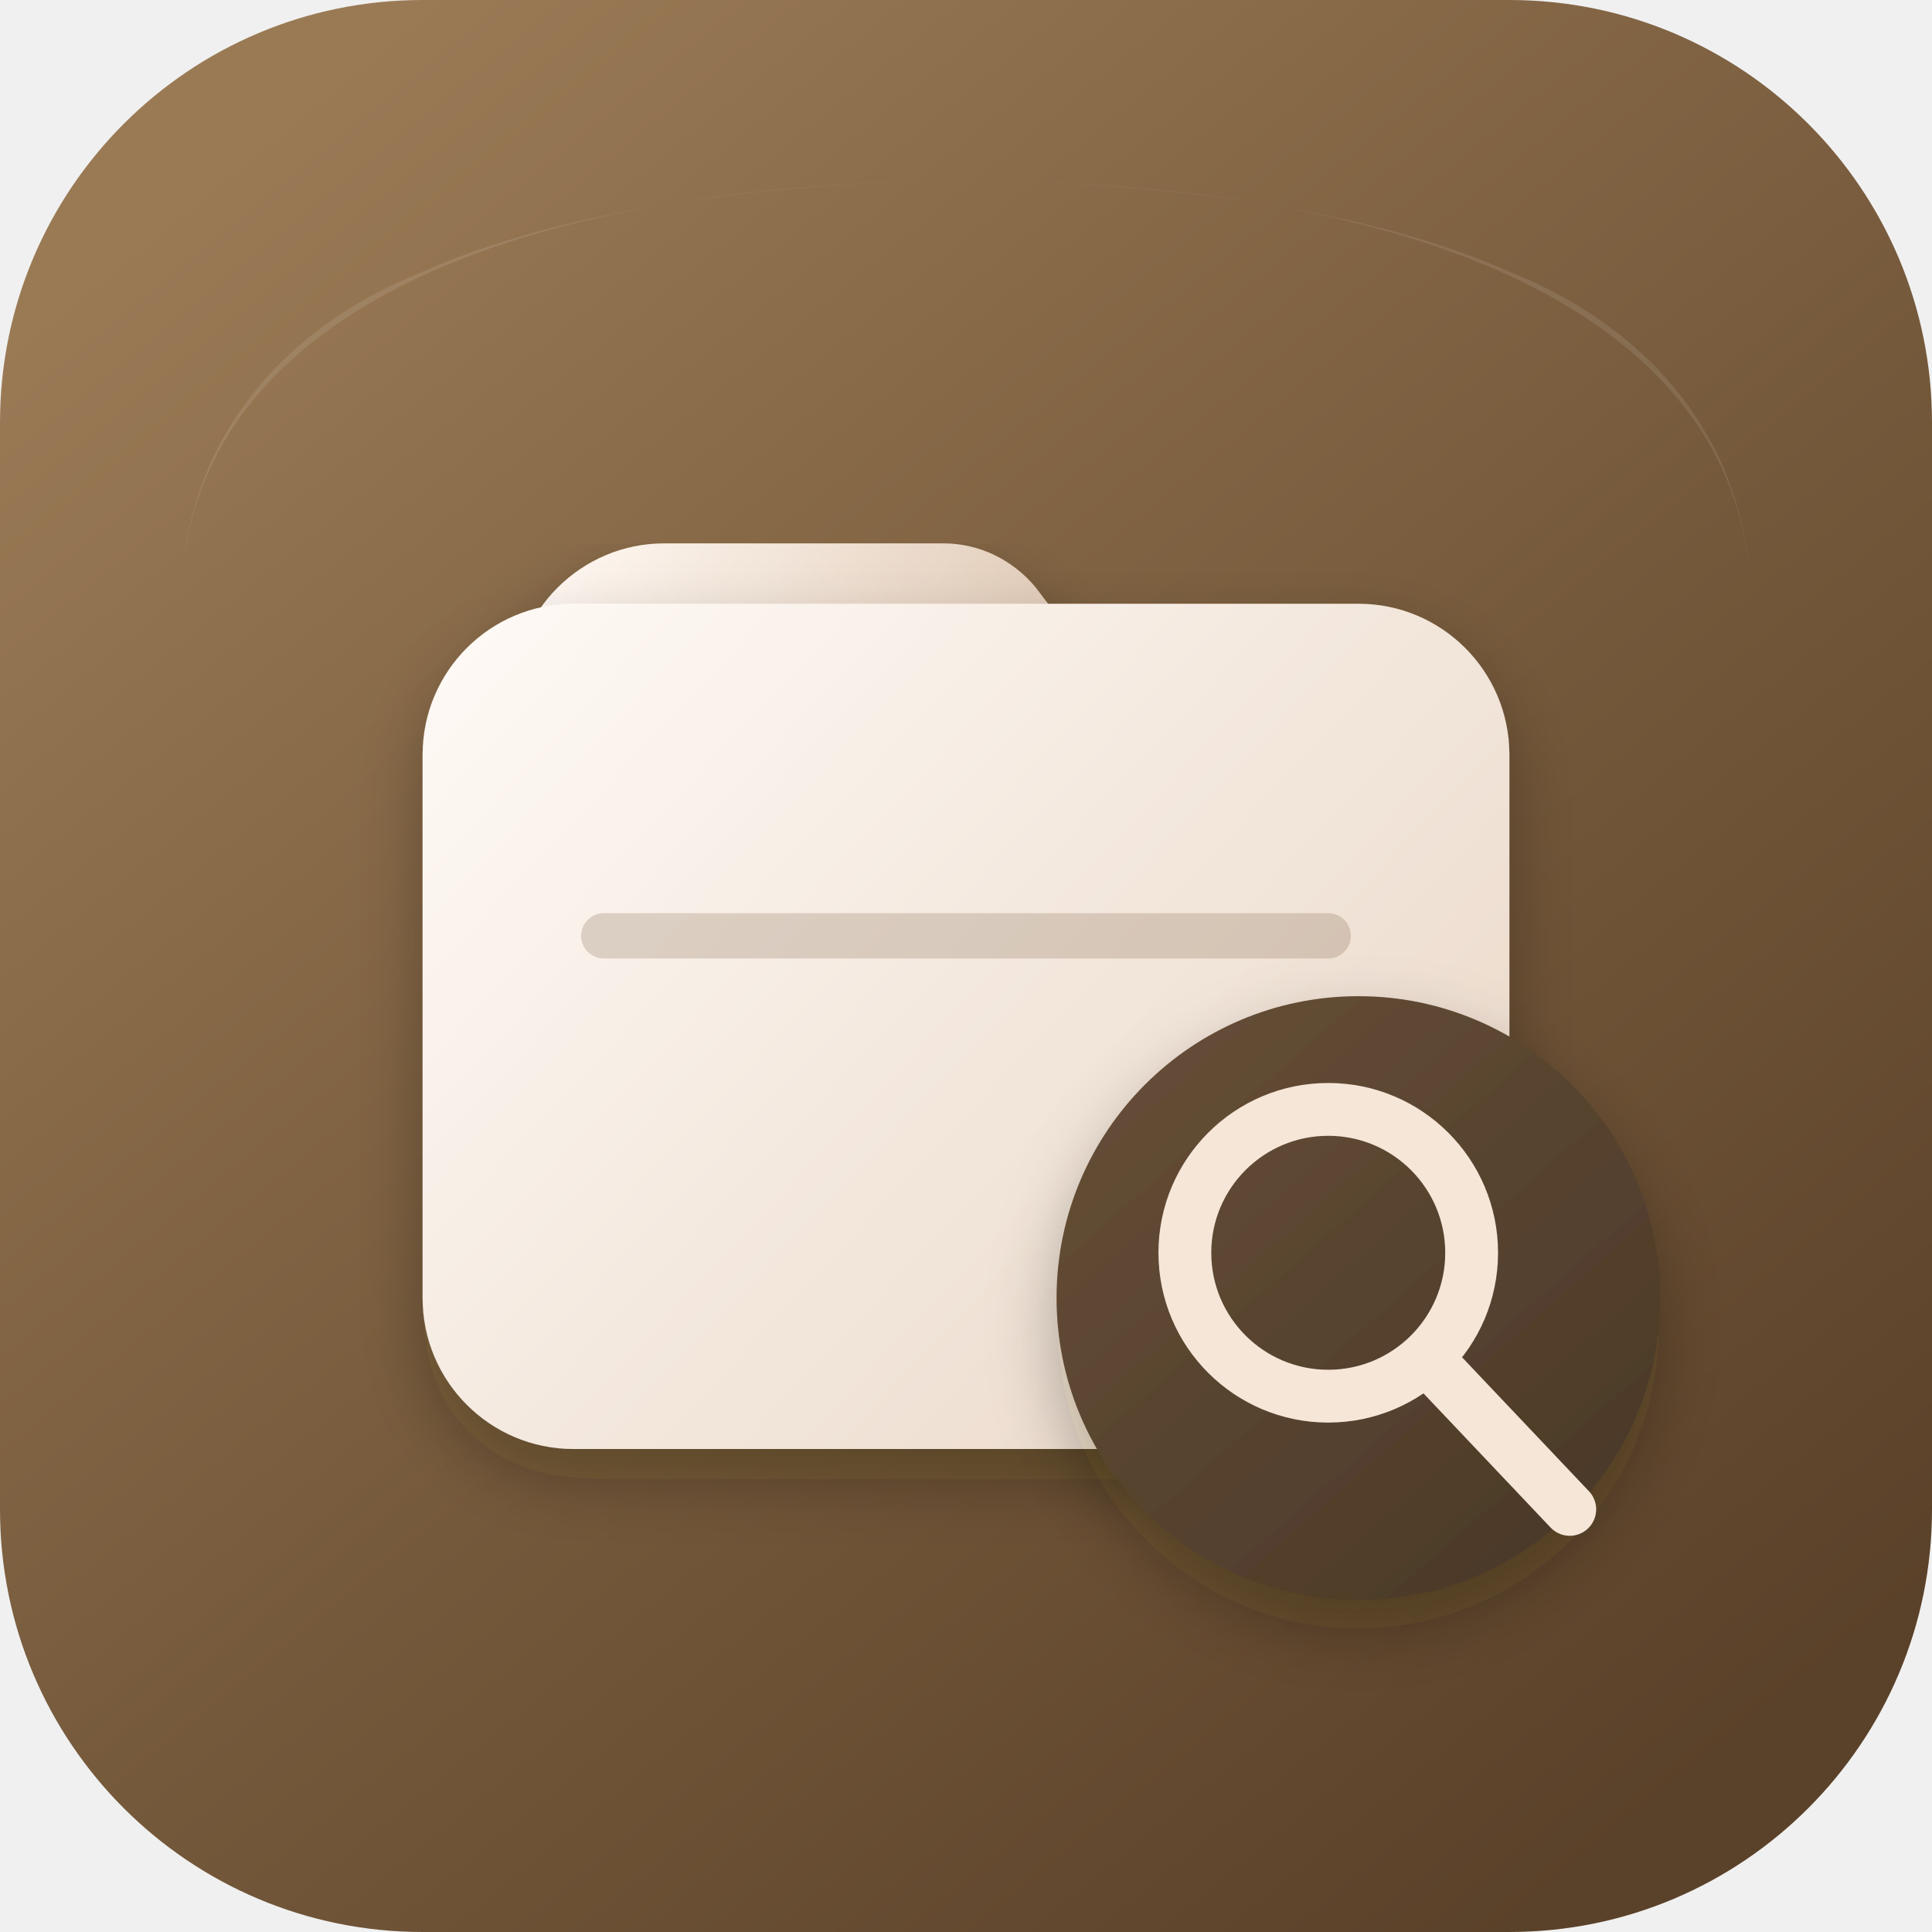
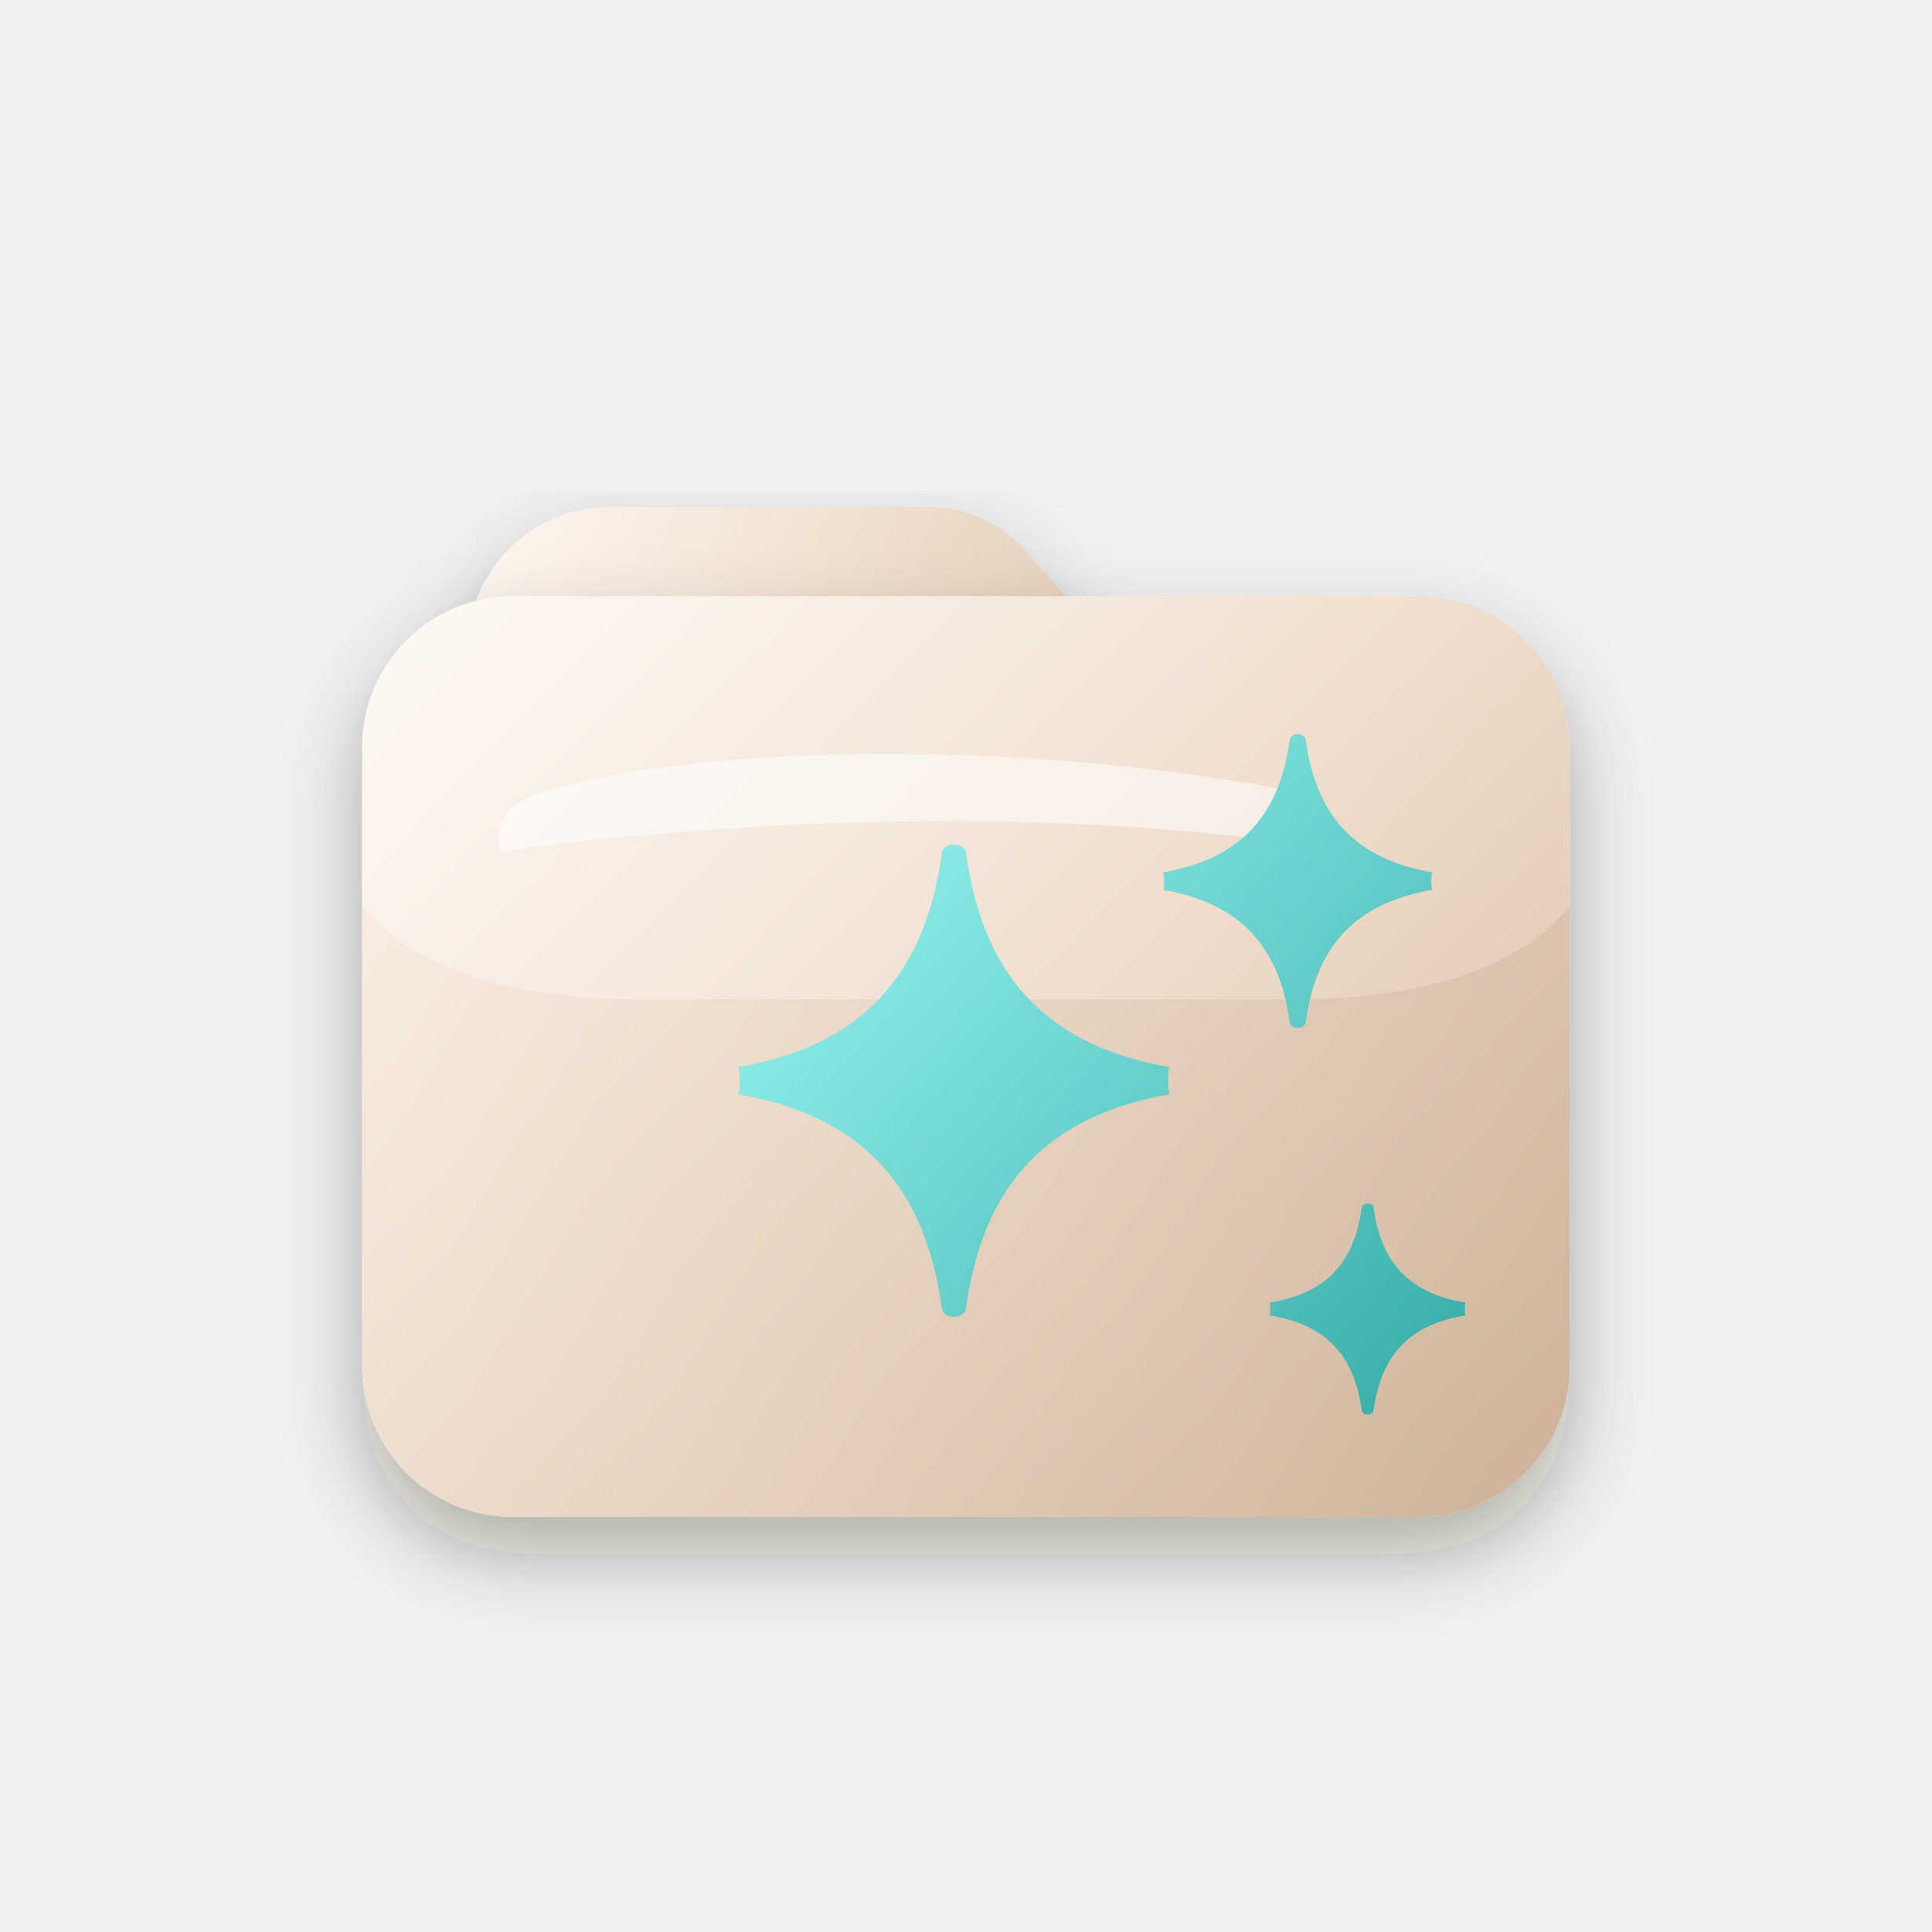
<svg xmlns="http://www.w3.org/2000/svg" viewBox="0 0 128 128" fill="none">
  <defs>
-     <linearGradient id="bg" x1="18" y1="8" x2="110" y2="120" gradientUnits="userSpaceOnUse">
-       <stop stop-color="#9A7A55" />
-       <stop offset="0.55" stop-color="#75593B" />
-       <stop offset="1" stop-color="#5A4129" />
+     <linearGradient id="folder" x1="26" y1="34" x2="102" y2="108" gradientUnits="userSpaceOnUse">
+       <stop stop-color="#FFFBF7" />
+       <stop offset="0.5" stop-color="#F0DFD0" />
+       <stop offset="1" stop-color="#D4B89E" />
    </linearGradient>
-     <linearGradient id="folder" x1="30" y1="36" x2="98" y2="100" gradientUnits="userSpaceOnUse">
-       <stop stop-color="#FFFBF7" />
-       <stop offset="1" stop-color="#E8D5C4" />
+     <linearGradient id="tab" x1="32" y1="28" x2="78" y2="48" gradientUnits="userSpaceOnUse">
+       <stop stop-color="#FFF8F2" />
+       <stop offset="1" stop-color="#E0C8B0" />
    </linearGradient>
-     <linearGradient id="tab" x1="40" y1="30" x2="72" y2="48" gradientUnits="userSpaceOnUse">
-       <stop stop-color="#FFF8F2" />
-       <stop offset="1" stop-color="#DCC4AE" />
+     <linearGradient id="front" x1="26" y1="58" x2="102" y2="104" gradientUnits="userSpaceOnUse">
+       <stop stop-color="#F5E6D8" />
+       <stop offset="1" stop-color="#C4A88E" />
    </linearGradient>
-     <linearGradient id="lens" x1="78" y1="70" x2="108" y2="104" gradientUnits="userSpaceOnUse">
-       <stop stop-color="#5A4129" />
-       <stop offset="1" stop-color="#3D2B1A" />
+     <linearGradient id="star" x1="48" y1="56" x2="96" y2="100" gradientUnits="userSpaceOnUse">
+       <stop stop-color="#9AF5F1" />
+       <stop offset="1" stop-color="#2FA8A3" />
    </linearGradient>
-     <filter id="soft" x="-20%" y="-20%" width="140%" height="140%" color-interpolation-filters="sRGB">
-       <feDropShadow dx="0" dy="2" stdDeviation="2.2" flood-color="#2A1A0C" flood-opacity="0.28" />
+     <filter id="soft" x="-30%" y="-30%" width="160%" height="160%" color-interpolation-filters="sRGB">
+       <feDropShadow dx="0" dy="2.5" stdDeviation="2.5" flood-color="#2A1A0C" flood-opacity="0.30" />
    </filter>
  </defs>
-   <rect width="128" height="128" rx="28" fill="url(#bg)" />
-   <path d="M28 18c18-8 54-8 72 0 10 4 16 12 16 22 0-18-20-28-52-28S12 22 12 40c0-10 6-18 16-22z" fill="#ffffff" opacity="0.10" />
-   <path filter="url(#soft)" d="M34 46c0-5.5 4.5-10 10-10h18.5c2.4 0 4.6 1.1 6.1 2.9L74 46H34z" fill="url(#tab)" />
-   <path filter="url(#soft)" d="M28 50c0-5.523 4.477-10 10-10h52c5.523 0 10 4.477 10 10v36c0 5.523-4.477 10-10 10H38c-5.523 0-10-4.477-10-10V50z" fill="url(#folder)" />
-   <path d="M40 62h48" stroke="#75593B" stroke-opacity="0.22" stroke-width="3" stroke-linecap="round" />
-   <circle cx="90" cy="86" r="20" fill="url(#lens)" filter="url(#soft)" />
-   <circle cx="90" cy="86" r="20" fill="#ffffff" opacity="0.06" />
-   <circle cx="88" cy="83" r="9.5" stroke="#F5E6D8" stroke-width="3.5" fill="none" />
-   <path d="M95 90.5L104 100" stroke="#F5E6D8" stroke-width="3.5" stroke-linecap="round" />
+   <path filter="url(#soft)" d="M31 43c0-5.2 4.2-9.4 9.4-9.4h21.2c2.5 0 4.9 1.1 6.5 3.1L76 45.5H31z" fill="url(#tab)" />
+   <path filter="url(#soft)" d="M24 49.5c0-5.523 4.477-10 10-10h60c5.523 0 10 4.477 10 10v41c0 5.523-4.477 10-10 10H34c-5.523 0-10-4.477-10-10v-41z" fill="url(#folder)" />
+   <path d="M24 60c3 3.8 9.2 6.2 18 6.2h44c8.8 0 15-2.4 18-6.2v30.5c0 5.523-4.477 10-10 10H34c-5.523 0-10-4.477-10-10V60z" fill="url(#front)" opacity="0.5" />
+   <path d="M36 52.5c10-3.2 32-3.6 50 0 1.6 0.3 2.7 1.7 2.7 3.3 0 0.35-0.3 0.6-0.65 0.52-14-2.6-36-2.5-54.4 0-0.35 0.08-0.65-0.17-0.65-0.52 0-1.5 0.95-2.9 3-3.3z" fill="#ffffff" opacity="0.5" />
+   <g fill="url(#star)">
+     <path d="M64 56.5c1.1 8.2 5.4 12.8 13.5 14.2-0.15 0.15-0.15 1.65 0 1.8-8.1 1.4-12.4 6-13.5 14.2-0.12 0.72-1.48 0.72-1.6 0-1.1-8.2-5.4-12.8-13.5-14.2 0.15-0.15 0.15-1.65 0-1.8 8.1-1.4 12.4-6 13.5-14.2 0.12-0.72 1.48-0.72 1.6 0z" />
+     <path d="M86.5 49c0.7 5.1 3.3 7.9 8.4 8.8-0.1 0.1-0.1 1.05 0 1.15-5.1 0.9-7.7 3.7-8.4 8.8-0.08 0.48-0.97 0.48-1.05 0-0.7-5.1-3.3-7.9-8.4-8.8 0.1-0.1 0.1-1.05 0-1.15 5.1-0.9 7.7-3.7 8.4-8.8 0.08-0.48 0.97-0.48 1.05 0z" />
+     <path d="M91 80c0.5 3.7 2.4 5.7 6.1 6.3-0.07 0.07-0.07 0.78 0 0.85-3.7 0.6-5.6 2.6-6.1 6.3-0.06 0.36-0.72 0.36-0.78 0-0.5-3.7-2.4-5.7-6.1-6.3 0.07-0.07 0.07-0.78 0-0.85 3.7-0.6 5.6-2.6 6.1-6.3 0.06-0.36 0.72-0.36 0.78 0z" />
+   </g>
</svg>
